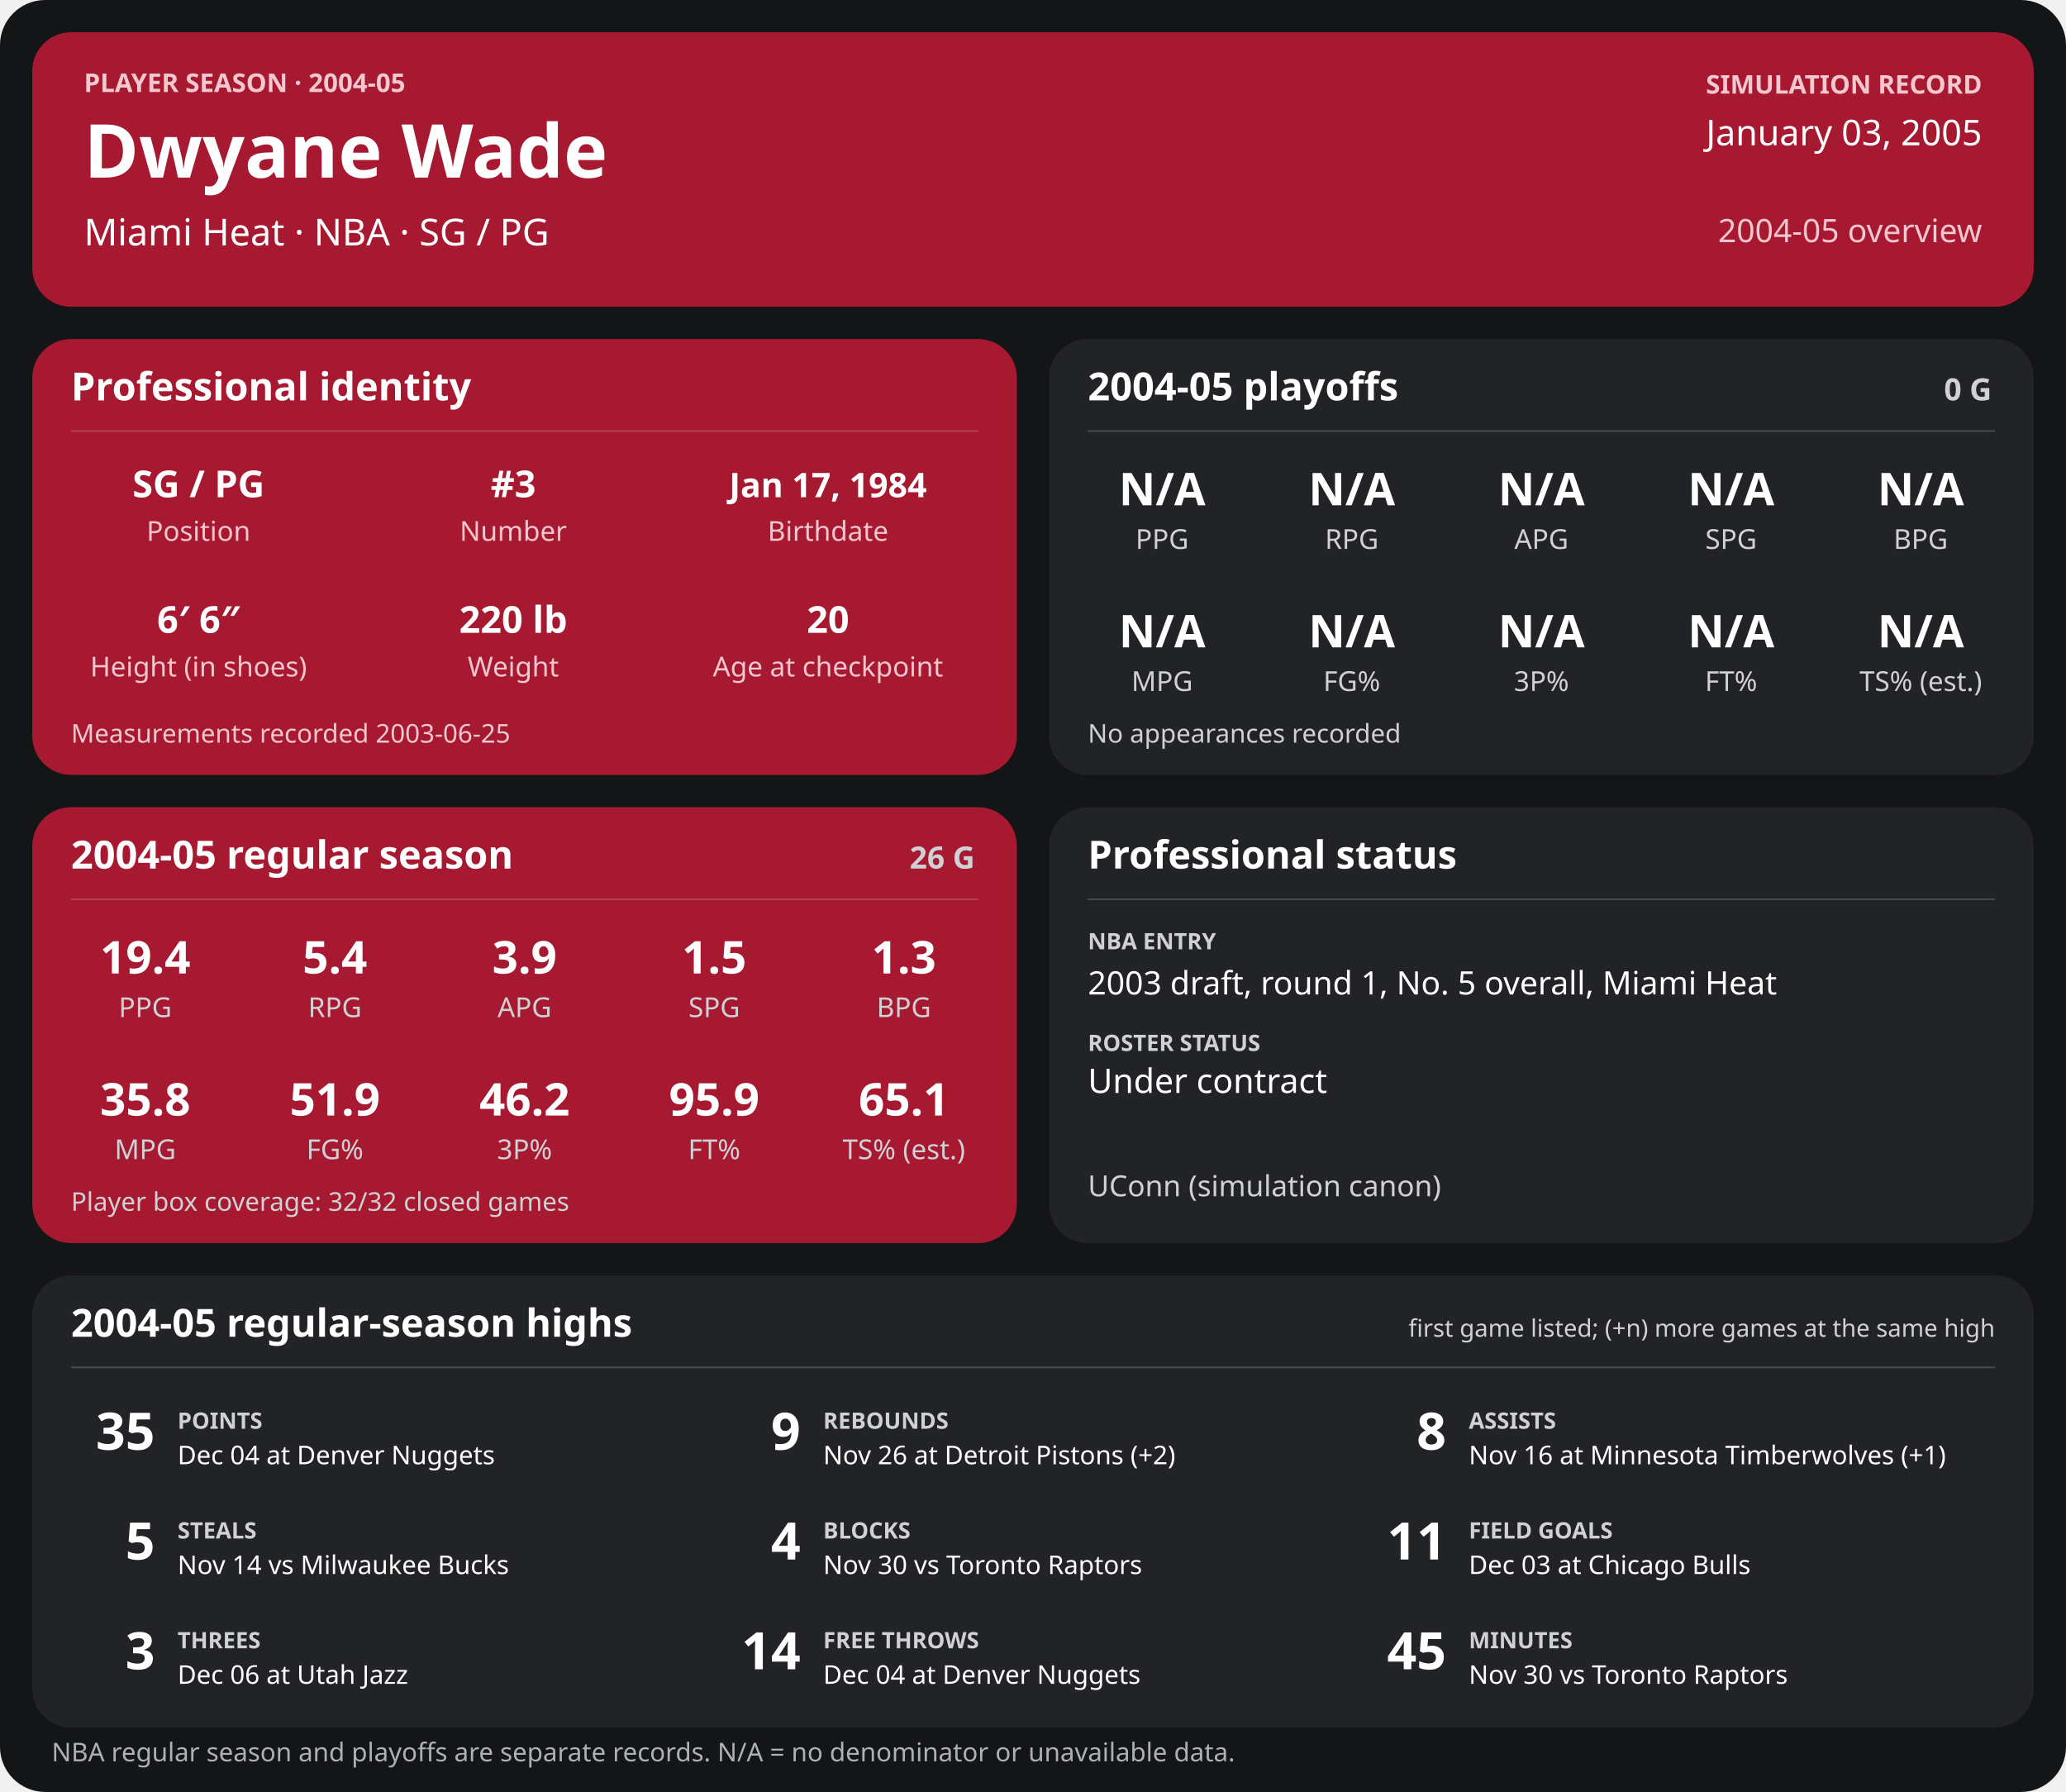
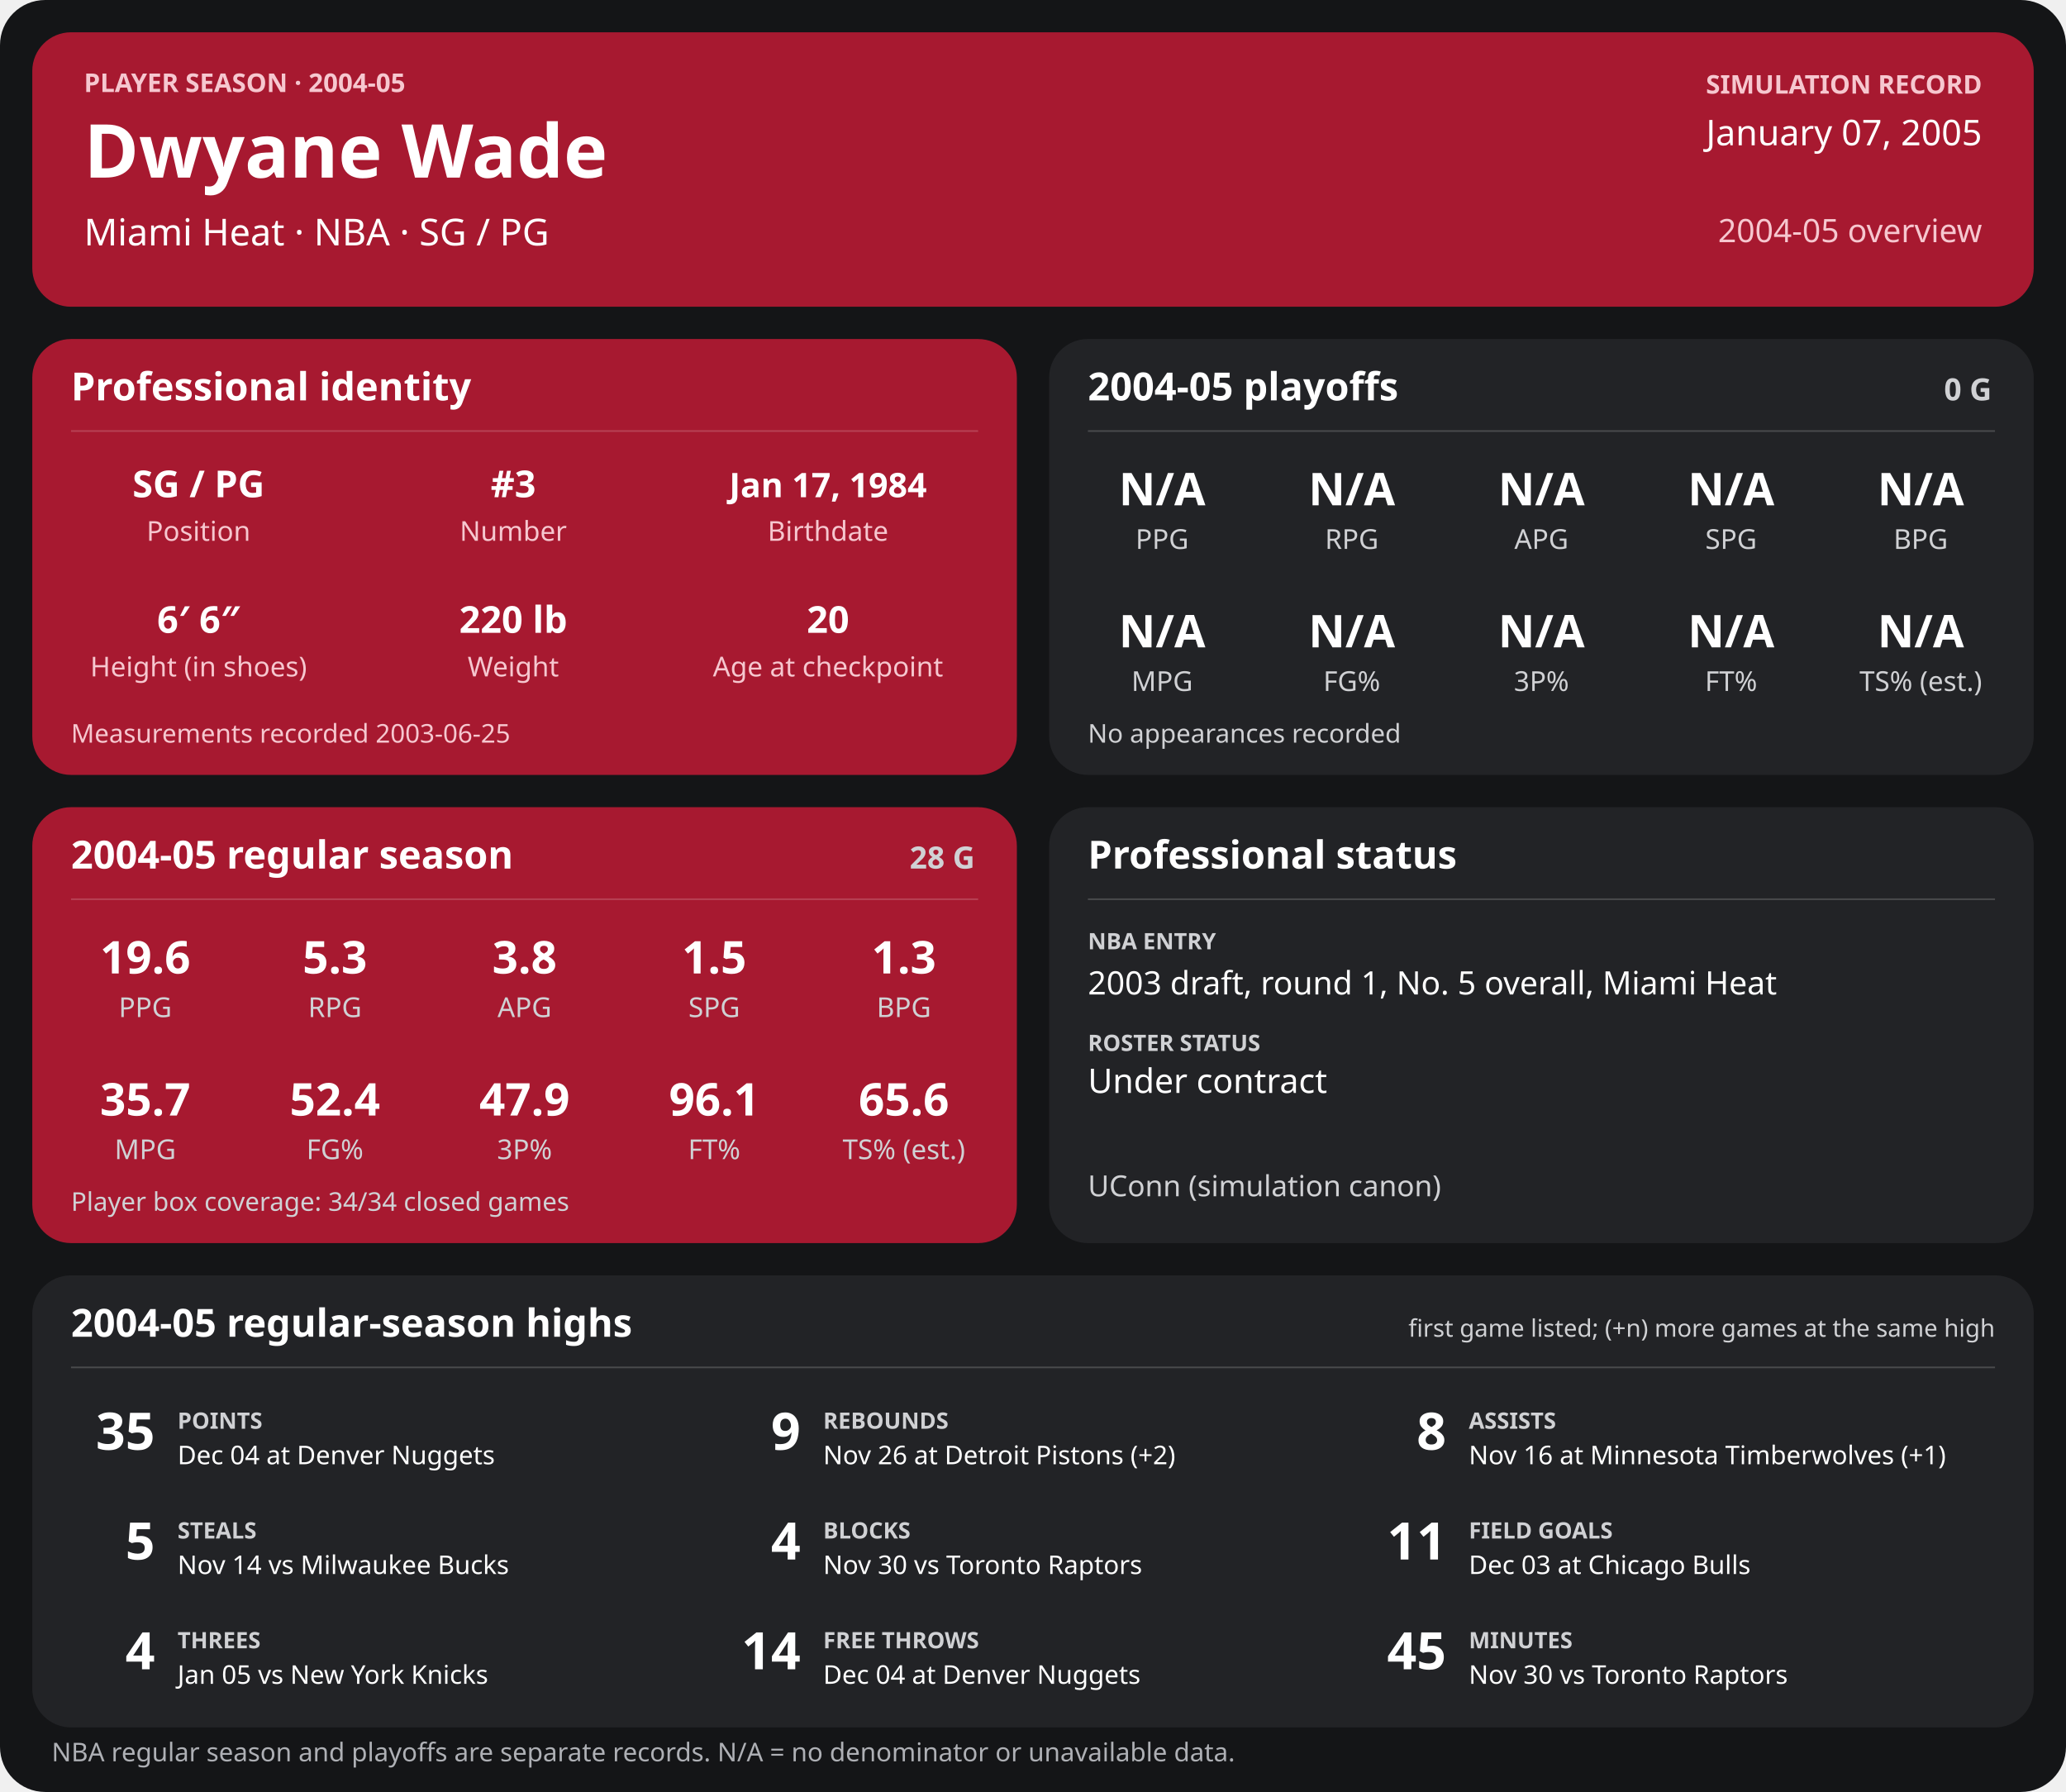
<svg xmlns="http://www.w3.org/2000/svg" width="1280" height="1110" viewBox="0 0 1280 1110" role="img" aria-labelledby="title desc">
  <rect width="1280" height="1110" rx="28" fill="#141517" />
  <g>
    <rect x="20" y="20" width="1240" height="170" rx="24" fill="#a71930" />
    <text x="52" y="57" font-family="sans-serif" fill="#f6c7cf" font-size="16" font-weight="700" text-anchor="start">PLAYER SEASON · 2004-05</text>
    <text x="52" y="110" font-family="sans-serif" fill="#ffffff" font-size="46" font-weight="700" text-anchor="start">Dwyane Wade</text>
    <text x="52" y="152" font-family="sans-serif" fill="#ffffff" font-size="23" font-weight="400" text-anchor="start">Miami Heat  ·  NBA  ·  SG / PG</text>
    <text x="1228" y="58" font-family="sans-serif" fill="#f6c7cf" font-size="16" font-weight="700" text-anchor="end">SIMULATION RECORD</text>
-     <text x="1228" y="90" font-family="sans-serif" fill="#ffffff" font-size="22" font-weight="500" text-anchor="end">January 03, 2005</text>
+     <text x="1228" y="90" font-family="sans-serif" fill="#ffffff" font-size="22" font-weight="500" text-anchor="end">January 07, 2005</text>
    <text x="1228" y="150" font-family="sans-serif" fill="#f6c7cf" font-size="20" font-weight="500" text-anchor="end">2004-05 overview</text>
    <rect x="20" y="210" width="610" height="270" rx="24" fill="#a71930" />
    <text x="44" y="248" font-family="sans-serif" fill="#ffffff" font-size="24" font-weight="700" text-anchor="start">Professional identity</text>
    <line x1="44" y1="267" x2="606" y2="267" stroke="#ffffff" stroke-opacity="0.18" />
    <text x="123" y="308" font-family="sans-serif" fill="#ffffff" font-size="23" font-weight="600" text-anchor="middle">SG / PG</text>
    <text x="123" y="335" font-family="sans-serif" fill="#f6c7cf" font-size="17" font-weight="400" text-anchor="middle">Position</text>
    <text x="318" y="308" font-family="sans-serif" fill="#ffffff" font-size="23" font-weight="600" text-anchor="middle">#3</text>
    <text x="318" y="335" font-family="sans-serif" fill="#f6c7cf" font-size="17" font-weight="400" text-anchor="middle">Number</text>
    <text x="513" y="308" font-family="sans-serif" fill="#ffffff" font-size="21" font-weight="600" text-anchor="middle">Jan 17, 1984</text>
    <text x="513" y="335" font-family="sans-serif" fill="#f6c7cf" font-size="17" font-weight="400" text-anchor="middle">Birthdate</text>
    <text x="123" y="392" font-family="sans-serif" fill="#ffffff" font-size="23" font-weight="600" text-anchor="middle">6′ 6″</text>
    <text x="123" y="419" font-family="sans-serif" fill="#f6c7cf" font-size="17" font-weight="400" text-anchor="middle">Height (in shoes)</text>
    <text x="318" y="392" font-family="sans-serif" fill="#ffffff" font-size="23" font-weight="600" text-anchor="middle">220 lb</text>
    <text x="318" y="419" font-family="sans-serif" fill="#f6c7cf" font-size="17" font-weight="400" text-anchor="middle">Weight</text>
    <text x="513" y="392" font-family="sans-serif" fill="#ffffff" font-size="23" font-weight="600" text-anchor="middle">20</text>
    <text x="513" y="419" font-family="sans-serif" fill="#f6c7cf" font-size="17" font-weight="400" text-anchor="middle">Age at checkpoint</text>
    <text x="44" y="460" font-family="sans-serif" fill="#f6c7cf" font-size="16" font-weight="400" text-anchor="start">Measurements recorded 2003-06-25</text>
    <rect x="650" y="210" width="610" height="270" rx="24" fill="#222326" />
    <text x="674" y="248" font-family="sans-serif" fill="#ffffff" font-size="24" font-weight="700" text-anchor="start">2004-05 playoffs</text>
    <text x="1234" y="248" font-family="sans-serif" fill="#d0d1d4" font-size="19" font-weight="700" text-anchor="end">0 G</text>
    <line x1="674" y1="267" x2="1236" y2="267" stroke="#ffffff" stroke-opacity="0.18" />
    <text x="720.0" y="313" font-family="sans-serif" fill="#ffffff" font-size="28" font-weight="600" text-anchor="middle">N/A</text>
    <text x="720.0" y="340" font-family="sans-serif" fill="#d0d1d4" font-size="17" font-weight="400" text-anchor="middle">PPG</text>
    <text x="837.5" y="313" font-family="sans-serif" fill="#ffffff" font-size="28" font-weight="600" text-anchor="middle">N/A</text>
    <text x="837.5" y="340" font-family="sans-serif" fill="#d0d1d4" font-size="17" font-weight="400" text-anchor="middle">RPG</text>
    <text x="955.0" y="313" font-family="sans-serif" fill="#ffffff" font-size="28" font-weight="600" text-anchor="middle">N/A</text>
    <text x="955.0" y="340" font-family="sans-serif" fill="#d0d1d4" font-size="17" font-weight="400" text-anchor="middle">APG</text>
    <text x="1072.5" y="313" font-family="sans-serif" fill="#ffffff" font-size="28" font-weight="600" text-anchor="middle">N/A</text>
    <text x="1072.5" y="340" font-family="sans-serif" fill="#d0d1d4" font-size="17" font-weight="400" text-anchor="middle">SPG</text>
    <text x="1190.0" y="313" font-family="sans-serif" fill="#ffffff" font-size="28" font-weight="600" text-anchor="middle">N/A</text>
    <text x="1190.0" y="340" font-family="sans-serif" fill="#d0d1d4" font-size="17" font-weight="400" text-anchor="middle">BPG</text>
    <text x="720.0" y="401" font-family="sans-serif" fill="#ffffff" font-size="28" font-weight="600" text-anchor="middle">N/A</text>
    <text x="720.0" y="428" font-family="sans-serif" fill="#d0d1d4" font-size="17" font-weight="400" text-anchor="middle">MPG</text>
    <text x="837.5" y="401" font-family="sans-serif" fill="#ffffff" font-size="28" font-weight="600" text-anchor="middle">N/A</text>
    <text x="837.5" y="428" font-family="sans-serif" fill="#d0d1d4" font-size="17" font-weight="400" text-anchor="middle">FG%</text>
    <text x="955.0" y="401" font-family="sans-serif" fill="#ffffff" font-size="28" font-weight="600" text-anchor="middle">N/A</text>
    <text x="955.0" y="428" font-family="sans-serif" fill="#d0d1d4" font-size="17" font-weight="400" text-anchor="middle">3P%</text>
    <text x="1072.5" y="401" font-family="sans-serif" fill="#ffffff" font-size="28" font-weight="600" text-anchor="middle">N/A</text>
    <text x="1072.5" y="428" font-family="sans-serif" fill="#d0d1d4" font-size="17" font-weight="400" text-anchor="middle">FT%</text>
    <text x="1190.0" y="401" font-family="sans-serif" fill="#ffffff" font-size="28" font-weight="600" text-anchor="middle">N/A</text>
    <text x="1190.0" y="428" font-family="sans-serif" fill="#d0d1d4" font-size="17" font-weight="400" text-anchor="middle">TS% (est.)</text>
    <text x="674" y="460" font-family="sans-serif" fill="#d0d1d4" font-size="16" font-weight="400" text-anchor="start">No appearances recorded</text>
    <rect x="20" y="500" width="610" height="270" rx="24" fill="#a71930" />
    <text x="44" y="538" font-family="sans-serif" fill="#ffffff" font-size="24" font-weight="700" text-anchor="start">2004-05 regular season</text>
-     <text x="604" y="538" font-family="sans-serif" fill="#d0d1d4" font-size="19" font-weight="700" text-anchor="end">26 G</text>
+     <text x="604" y="538" font-family="sans-serif" fill="#d0d1d4" font-size="19" font-weight="700" text-anchor="end">28 G</text>
    <line x1="44" y1="557" x2="606" y2="557" stroke="#ffffff" stroke-opacity="0.18" />
-     <text x="90.0" y="603" font-family="sans-serif" fill="#ffffff" font-size="28" font-weight="600" text-anchor="middle">19.4</text>
+     <text x="90.0" y="603" font-family="sans-serif" fill="#ffffff" font-size="28" font-weight="600" text-anchor="middle">19.6</text>
    <text x="90.0" y="630" font-family="sans-serif" fill="#d0d1d4" font-size="17" font-weight="400" text-anchor="middle">PPG</text>
-     <text x="207.5" y="603" font-family="sans-serif" fill="#ffffff" font-size="28" font-weight="600" text-anchor="middle">5.4</text>
+     <text x="207.5" y="603" font-family="sans-serif" fill="#ffffff" font-size="28" font-weight="600" text-anchor="middle">5.3</text>
    <text x="207.5" y="630" font-family="sans-serif" fill="#d0d1d4" font-size="17" font-weight="400" text-anchor="middle">RPG</text>
-     <text x="325.0" y="603" font-family="sans-serif" fill="#ffffff" font-size="28" font-weight="600" text-anchor="middle">3.9</text>
+     <text x="325.0" y="603" font-family="sans-serif" fill="#ffffff" font-size="28" font-weight="600" text-anchor="middle">3.8</text>
    <text x="325.0" y="630" font-family="sans-serif" fill="#d0d1d4" font-size="17" font-weight="400" text-anchor="middle">APG</text>
    <text x="442.5" y="603" font-family="sans-serif" fill="#ffffff" font-size="28" font-weight="600" text-anchor="middle">1.5</text>
    <text x="442.5" y="630" font-family="sans-serif" fill="#d0d1d4" font-size="17" font-weight="400" text-anchor="middle">SPG</text>
    <text x="560.0" y="603" font-family="sans-serif" fill="#ffffff" font-size="28" font-weight="600" text-anchor="middle">1.3</text>
    <text x="560.0" y="630" font-family="sans-serif" fill="#d0d1d4" font-size="17" font-weight="400" text-anchor="middle">BPG</text>
-     <text x="90.0" y="691" font-family="sans-serif" fill="#ffffff" font-size="28" font-weight="600" text-anchor="middle">35.8</text>
+     <text x="90.0" y="691" font-family="sans-serif" fill="#ffffff" font-size="28" font-weight="600" text-anchor="middle">35.7</text>
    <text x="90.0" y="718" font-family="sans-serif" fill="#d0d1d4" font-size="17" font-weight="400" text-anchor="middle">MPG</text>
-     <text x="207.5" y="691" font-family="sans-serif" fill="#ffffff" font-size="28" font-weight="600" text-anchor="middle">51.9</text>
+     <text x="207.5" y="691" font-family="sans-serif" fill="#ffffff" font-size="28" font-weight="600" text-anchor="middle">52.4</text>
    <text x="207.5" y="718" font-family="sans-serif" fill="#d0d1d4" font-size="17" font-weight="400" text-anchor="middle">FG%</text>
-     <text x="325.0" y="691" font-family="sans-serif" fill="#ffffff" font-size="28" font-weight="600" text-anchor="middle">46.2</text>
+     <text x="325.0" y="691" font-family="sans-serif" fill="#ffffff" font-size="28" font-weight="600" text-anchor="middle">47.9</text>
    <text x="325.0" y="718" font-family="sans-serif" fill="#d0d1d4" font-size="17" font-weight="400" text-anchor="middle">3P%</text>
-     <text x="442.5" y="691" font-family="sans-serif" fill="#ffffff" font-size="28" font-weight="600" text-anchor="middle">95.9</text>
+     <text x="442.5" y="691" font-family="sans-serif" fill="#ffffff" font-size="28" font-weight="600" text-anchor="middle">96.1</text>
    <text x="442.5" y="718" font-family="sans-serif" fill="#d0d1d4" font-size="17" font-weight="400" text-anchor="middle">FT%</text>
-     <text x="560.0" y="691" font-family="sans-serif" fill="#ffffff" font-size="28" font-weight="600" text-anchor="middle">65.1</text>
+     <text x="560.0" y="691" font-family="sans-serif" fill="#ffffff" font-size="28" font-weight="600" text-anchor="middle">65.6</text>
    <text x="560.0" y="718" font-family="sans-serif" fill="#d0d1d4" font-size="17" font-weight="400" text-anchor="middle">TS% (est.)</text>
-     <text x="44" y="750" font-family="sans-serif" fill="#d0d1d4" font-size="16" font-weight="400" text-anchor="start">Player box coverage: 32/32 closed games</text>
+     <text x="44" y="750" font-family="sans-serif" fill="#d0d1d4" font-size="16" font-weight="400" text-anchor="start">Player box coverage: 34/34 closed games</text>
    <rect x="650" y="500" width="610" height="270" rx="24" fill="#222326" />
    <text x="674" y="538" font-family="sans-serif" fill="#ffffff" font-size="24" font-weight="700" text-anchor="start">Professional status</text>
    <line x1="674" y1="557" x2="1236" y2="557" stroke="#ffffff" stroke-opacity="0.18" />
    <text x="674" y="588" font-family="sans-serif" fill="#d0d1d4" font-size="14" font-weight="700" text-anchor="start">NBA ENTRY</text>
    <text x="674" y="616" font-family="sans-serif" fill="#ffffff" font-size="20" font-weight="500" text-anchor="start">2003 draft, round 1, No. 5 overall, Miami Heat</text>
    <text x="674" y="651" font-family="sans-serif" fill="#d0d1d4" font-size="14" font-weight="700" text-anchor="start">ROSTER STATUS</text>
    <text x="674" y="677" font-family="sans-serif" fill="#ffffff" font-size="21" font-weight="500" text-anchor="start">Under contract</text>
    <text x="674" y="741" font-family="sans-serif" fill="#d0d1d4" font-size="18" font-weight="400" text-anchor="start">UConn (simulation canon)</text>
    <rect x="20" y="790" width="1240" height="280" rx="24" fill="#222326" />
    <text x="44" y="828" font-family="sans-serif" fill="#ffffff" font-size="24" font-weight="700" text-anchor="start">2004-05 regular-season highs</text>
    <text x="1236" y="828" font-family="sans-serif" fill="#d0d1d4" font-size="15" font-weight="400" text-anchor="end">first game listed; (+n) more games at the same high</text>
    <line x1="44" y1="847" x2="1236" y2="847" stroke="#ffffff" stroke-opacity="0.18" />
    <text x="96" y="898" font-family="sans-serif" fill="#ffffff" font-size="32" font-weight="700" text-anchor="end">35</text>
    <text x="110" y="885" font-family="sans-serif" fill="#d0d1d4" font-size="14" font-weight="700" text-anchor="start">POINTS</text>
    <text x="110" y="907" font-family="sans-serif" fill="#ffffff" font-size="16" font-weight="400" text-anchor="start">Dec 04 at Denver Nuggets</text>
    <text x="496" y="898" font-family="sans-serif" fill="#ffffff" font-size="32" font-weight="700" text-anchor="end">9</text>
    <text x="510" y="885" font-family="sans-serif" fill="#d0d1d4" font-size="14" font-weight="700" text-anchor="start">REBOUNDS</text>
    <text x="510" y="907" font-family="sans-serif" fill="#ffffff" font-size="16" font-weight="400" text-anchor="start">Nov 26 at Detroit Pistons (+2)</text>
    <text x="896" y="898" font-family="sans-serif" fill="#ffffff" font-size="32" font-weight="700" text-anchor="end">8</text>
    <text x="910" y="885" font-family="sans-serif" fill="#d0d1d4" font-size="14" font-weight="700" text-anchor="start">ASSISTS</text>
    <text x="910" y="907" font-family="sans-serif" fill="#ffffff" font-size="16" font-weight="400" text-anchor="start">Nov 16 at Minnesota Timberwolves (+1)</text>
    <text x="96" y="966" font-family="sans-serif" fill="#ffffff" font-size="32" font-weight="700" text-anchor="end">5</text>
    <text x="110" y="953" font-family="sans-serif" fill="#d0d1d4" font-size="14" font-weight="700" text-anchor="start">STEALS</text>
    <text x="110" y="975" font-family="sans-serif" fill="#ffffff" font-size="16" font-weight="400" text-anchor="start">Nov 14 vs Milwaukee Bucks</text>
    <text x="496" y="966" font-family="sans-serif" fill="#ffffff" font-size="32" font-weight="700" text-anchor="end">4</text>
    <text x="510" y="953" font-family="sans-serif" fill="#d0d1d4" font-size="14" font-weight="700" text-anchor="start">BLOCKS</text>
    <text x="510" y="975" font-family="sans-serif" fill="#ffffff" font-size="16" font-weight="400" text-anchor="start">Nov 30 vs Toronto Raptors</text>
    <text x="896" y="966" font-family="sans-serif" fill="#ffffff" font-size="32" font-weight="700" text-anchor="end">11</text>
    <text x="910" y="953" font-family="sans-serif" fill="#d0d1d4" font-size="14" font-weight="700" text-anchor="start">FIELD GOALS</text>
    <text x="910" y="975" font-family="sans-serif" fill="#ffffff" font-size="16" font-weight="400" text-anchor="start">Dec 03 at Chicago Bulls</text>
-     <text x="96" y="1034" font-family="sans-serif" fill="#ffffff" font-size="32" font-weight="700" text-anchor="end">3</text>
+     <text x="96" y="1034" font-family="sans-serif" fill="#ffffff" font-size="32" font-weight="700" text-anchor="end">4</text>
    <text x="110" y="1021" font-family="sans-serif" fill="#d0d1d4" font-size="14" font-weight="700" text-anchor="start">THREES</text>
-     <text x="110" y="1043" font-family="sans-serif" fill="#ffffff" font-size="16" font-weight="400" text-anchor="start">Dec 06 at Utah Jazz</text>
+     <text x="110" y="1043" font-family="sans-serif" fill="#ffffff" font-size="16" font-weight="400" text-anchor="start">Jan 05 vs New York Knicks</text>
    <text x="496" y="1034" font-family="sans-serif" fill="#ffffff" font-size="32" font-weight="700" text-anchor="end">14</text>
    <text x="510" y="1021" font-family="sans-serif" fill="#d0d1d4" font-size="14" font-weight="700" text-anchor="start">FREE THROWS</text>
    <text x="510" y="1043" font-family="sans-serif" fill="#ffffff" font-size="16" font-weight="400" text-anchor="start">Dec 04 at Denver Nuggets</text>
    <text x="896" y="1034" font-family="sans-serif" fill="#ffffff" font-size="32" font-weight="700" text-anchor="end">45</text>
    <text x="910" y="1021" font-family="sans-serif" fill="#d0d1d4" font-size="14" font-weight="700" text-anchor="start">MINUTES</text>
    <text x="910" y="1043" font-family="sans-serif" fill="#ffffff" font-size="16" font-weight="400" text-anchor="start">Nov 30 vs Toronto Raptors</text>
    <text x="32" y="1091" font-family="sans-serif" fill="#aeb0b5" font-size="16" font-weight="400" text-anchor="start">NBA regular season and playoffs are separate records. N/A = no denominator or unavailable data.</text>
  </g>
</svg>
